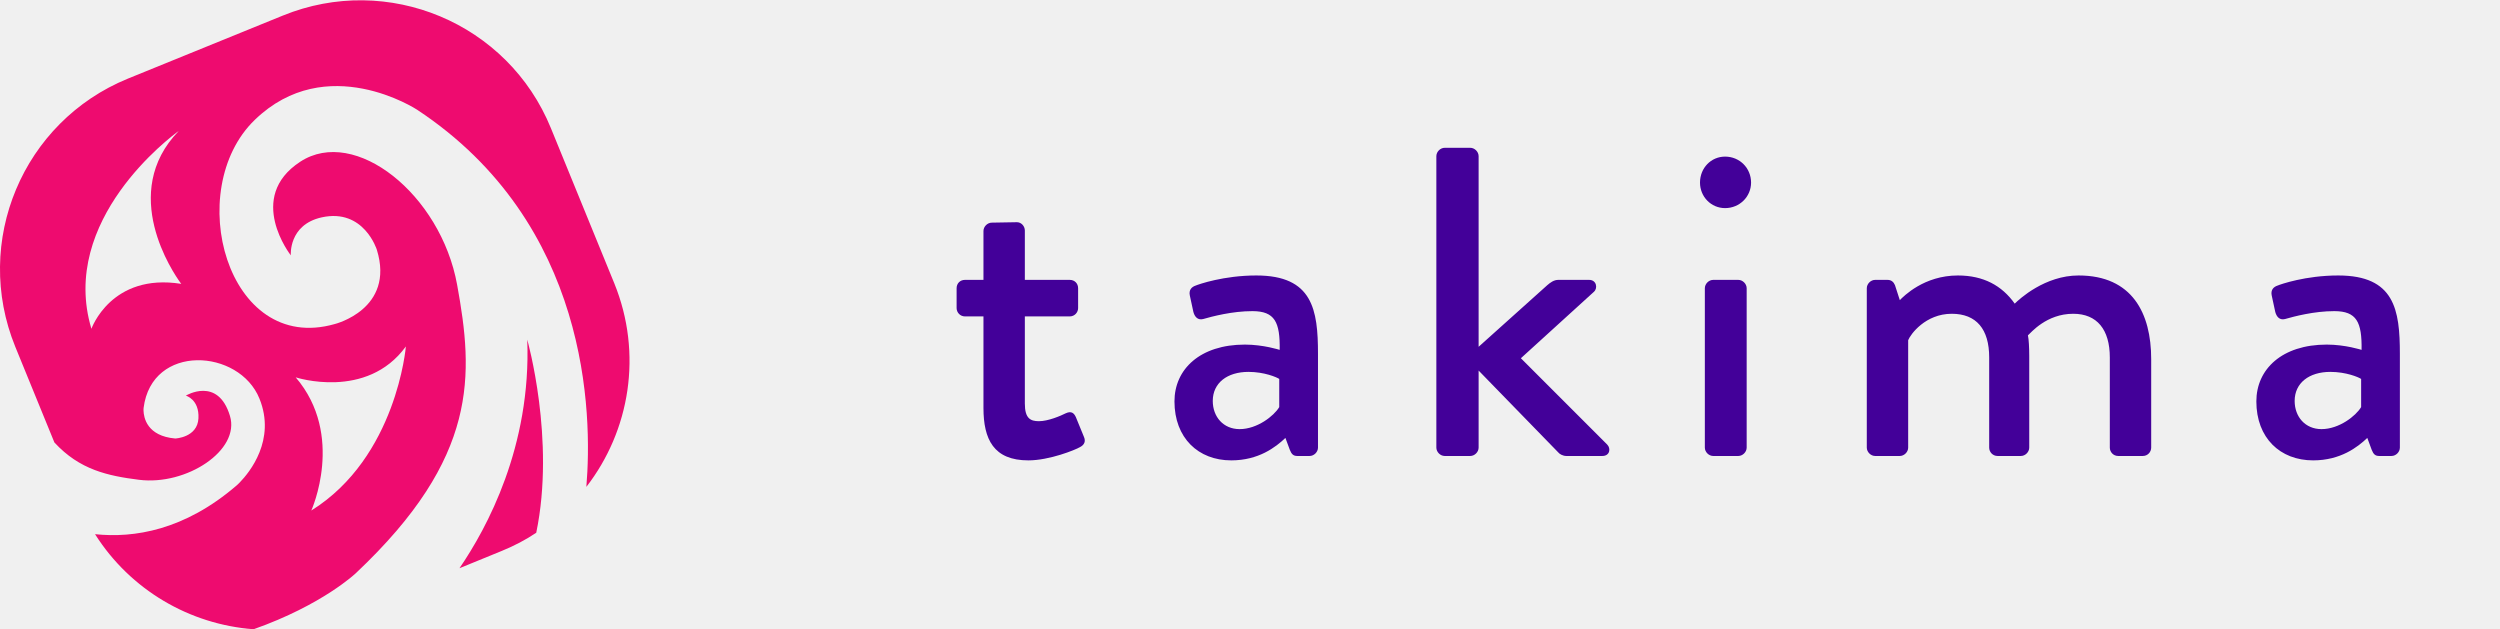
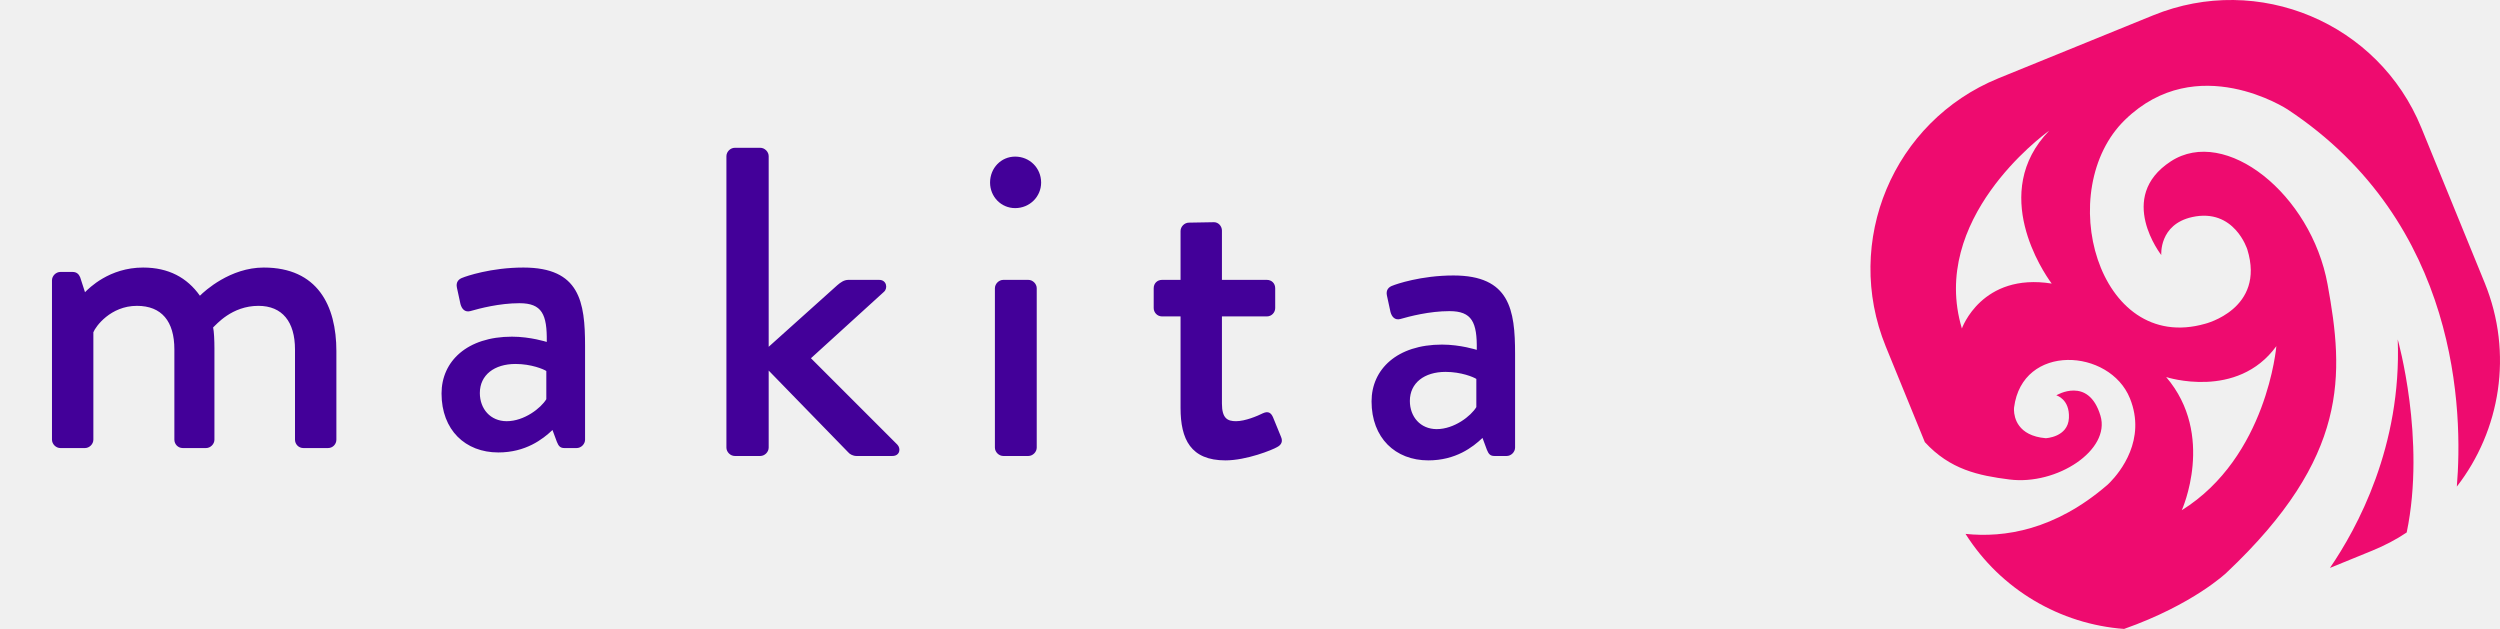
- <svg xmlns="http://www.w3.org/2000/svg" width="159px" height="40px" viewBox="0 0 159 40" version="1.1">
-   <g id="Logo/Takima/Color" stroke="none" stroke-width="1" fill="none" fill-rule="evenodd">
-     <g id="Group" fill="#430099" fill-rule="nonzero">
-       <path d="M65.404,29.28 C66.748,29.28 68.4,28.608 68.68,28.44 C68.96,28.3 69.072,28.076 68.932,27.768 L68.428,26.536 C68.316,26.284 68.148,26.116 67.784,26.284 C67.448,26.452 66.664,26.788 66.076,26.788 C65.544,26.788 65.18,26.62 65.18,25.668 L65.18,20.124 L68.036,20.124 C68.344,20.124 68.568,19.872 68.568,19.592 L68.568,18.332 C68.568,18.024 68.344,17.8 68.036,17.8 L65.18,17.8 L65.18,14.664 C65.18,14.384 64.956,14.132 64.676,14.132 L63.08,14.16 C62.8,14.16 62.548,14.412 62.548,14.692 L62.548,17.8 L61.372,17.8 C61.064,17.8 60.84,18.024 60.84,18.332 L60.84,19.592 C60.84,19.872 61.064,20.124 61.372,20.124 L62.548,20.124 L62.548,25.948 C62.548,27.936 63.192,29.28 65.404,29.28 Z M78.308,29.28 C80.044,29.28 81.136,28.44 81.752,27.852 L82.032,28.608 C82.144,28.888 82.256,29 82.508,29 L83.292,29 C83.572,29 83.824,28.748 83.824,28.468 L83.824,22.504 C83.824,19.704 83.488,17.52 79.904,17.52 C77.832,17.52 76.236,18.08 76.04,18.164 C75.788,18.248 75.592,18.444 75.676,18.808 L75.9,19.844 C75.984,20.152 76.18,20.376 76.516,20.292 C77.104,20.124 78.364,19.788 79.652,19.788 C81.08,19.788 81.416,20.488 81.388,22.252 C81.388,22.252 80.352,21.916 79.176,21.916 C76.32,21.916 74.696,23.484 74.696,25.528 C74.696,27.852 76.208,29.28 78.308,29.28 Z M78.84,27.292 C77.804,27.292 77.132,26.508 77.132,25.5 C77.132,24.352 78.056,23.652 79.4,23.652 C80.408,23.652 81.192,23.988 81.36,24.1 L81.36,25.892 C81.024,26.452 79.96,27.292 78.84,27.292 Z M93.508,29 C93.788,29 94.04,28.748 94.04,28.468 L94.04,23.568 L99.108,28.776 C99.192,28.888 99.416,29 99.612,29 L101.908,29 C102.384,29 102.468,28.524 102.216,28.272 L96.728,22.784 L101.376,18.556 C101.628,18.332 101.544,17.8 101.068,17.8 L99.108,17.8 C98.828,17.8 98.604,17.968 98.408,18.136 L94.04,22.056 L94.04,9.932 C94.04,9.652 93.788,9.4 93.508,9.4 L91.884,9.4 C91.604,9.4 91.352,9.652 91.352,9.932 L91.352,28.468 C91.352,28.748 91.604,29 91.884,29 L93.508,29 Z M109.716,13.236 C110.64,13.236 111.368,12.508 111.368,11.612 C111.368,10.688 110.64,9.96 109.716,9.96 C108.82,9.96 108.12,10.688 108.12,11.612 C108.12,12.508 108.82,13.236 109.716,13.236 Z M110.556,29 C110.836,29 111.088,28.748 111.088,28.468 L111.088,18.332 C111.088,18.052 110.836,17.8 110.556,17.8 L108.96,17.8 C108.68,17.8 108.428,18.052 108.428,18.332 L108.428,28.468 C108.428,28.748 108.68,29 108.96,29 L110.556,29 Z M120.828,29 C121.108,29 121.36,28.748 121.36,28.468 L121.36,21.636 C121.5,21.272 122.452,19.956 124.132,19.956 C125.7,19.956 126.512,20.936 126.512,22.728 L126.512,28.468 C126.512,28.748 126.736,29 127.044,29 L128.528,29 C128.808,29 129.06,28.748 129.06,28.468 L129.06,22.672 C129.06,22.112 129.032,21.58 128.976,21.328 C129.172,21.16 130.152,19.956 131.86,19.956 C133.372,19.956 134.184,20.964 134.184,22.728 L134.184,28.468 C134.184,28.748 134.408,29 134.716,29 L136.284,29 C136.592,29 136.816,28.748 136.816,28.468 L136.816,22.84 C136.816,19.928 135.612,17.52 132.196,17.52 C130.068,17.52 128.444,19.004 128.136,19.312 C127.324,18.164 126.148,17.52 124.524,17.52 C122.368,17.52 121.08,18.836 120.828,19.088 L120.52,18.136 C120.436,17.94 120.296,17.8 120.044,17.8 L119.26,17.8 C118.98,17.8 118.728,18.052 118.728,18.332 L118.728,28.468 C118.728,28.748 118.98,29 119.26,29 L120.828,29 Z M147.116,29.28 C148.852,29.28 149.944,28.44 150.56,27.852 L150.84,28.608 C150.952,28.888 151.064,29 151.316,29 L152.1,29 C152.38,29 152.632,28.748 152.632,28.468 L152.632,22.504 C152.632,19.704 152.296,17.52 148.712,17.52 C146.64,17.52 145.044,18.08 144.848,18.164 C144.596,18.248 144.4,18.444 144.484,18.808 L144.708,19.844 C144.792,20.152 144.988,20.376 145.324,20.292 C145.912,20.124 147.172,19.788 148.46,19.788 C149.888,19.788 150.224,20.488 150.196,22.252 C150.196,22.252 149.16,21.916 147.984,21.916 C145.128,21.916 143.504,23.484 143.504,25.528 C143.504,27.852 145.016,29.28 147.116,29.28 Z M147.648,27.292 C146.612,27.292 145.94,26.508 145.94,25.5 C145.94,24.352 146.864,23.652 148.208,23.652 C149.216,23.652 150,23.988 150.168,24.1 L150.168,25.892 C149.832,26.452 148.768,27.292 147.648,27.292 Z" id="takima" />
-     </g>
-     <path d="M17.985,0.992 C24.671,-1.735 32.31,1.463 35.037,8.15 L35.037,8.15 L39.067,18.014 C40.891,22.495 40.059,27.397 37.292,30.966 C37.683,26.305 37.483,14.215 26.526,6.977 C26.526,6.977 20.772,3.197 16.2,7.628 C11.619,12.059 14.426,22.565 21.283,20.611 C21.283,20.611 25.132,19.668 23.969,15.889 C23.969,15.889 23.147,13.232 20.461,13.824 C18.335,14.295 18.496,16.24 18.496,16.24 C18.496,16.24 15.609,12.561 19.097,10.285 C22.576,8.009 28.03,12.37 29.072,18.104 C30.115,23.829 30.466,29.072 22.636,36.45 C22.636,36.45 20.531,38.465 16.13,40.019 C12.07,39.718 8.291,37.523 6.045,33.974 C8.511,34.234 11.729,33.733 15.047,30.876 C15.047,30.876 15.088,30.841 15.157,30.774 L15.253,30.678 C15.865,30.048 17.565,27.979 16.501,25.352 C15.218,22.174 9.654,21.824 9.133,25.944 C9.133,25.944 9.129,25.973 9.128,26.024 L9.128,26.117 C9.142,26.564 9.353,27.735 11.148,27.889 C11.148,27.889 12.561,27.828 12.621,26.605 C12.681,25.392 11.819,25.162 11.819,25.162 C11.819,25.162 13.864,23.919 14.626,26.455 C15.288,28.64 11.859,30.896 8.842,30.515 C6.867,30.265 5.063,29.884 3.459,28.139 L3.459,28.139 L0.972,22.054 C-1.754,15.368 1.444,7.739 8.13,5.002 L8.13,5.002 Z M33.533,21.603 C33.533,21.603 35.338,27.949 34.105,33.883 C33.433,34.335 32.701,34.716 31.919,35.036 L31.919,35.036 L29.222,36.139 C30.957,33.603 33.794,28.4 33.533,21.603 Z M25.814,22.034 C23.318,25.473 18.807,23.999 18.807,23.999 C21.964,27.688 19.799,32.47 19.799,32.47 C25.233,29.082 25.814,22.034 25.814,22.034 Z M11.368,8.33 L11.348,8.345 C10.917,8.656 3.733,13.977 5.814,20.911 C5.814,20.911 7.068,17.342 11.529,18.054 C11.529,18.054 11.524,18.049 11.516,18.038 L11.48,17.989 C11.022,17.359 7.538,12.273 11.368,8.33 L11.368,8.33 Z" id="Combined-Shape" fill="#EE0B6F" fill-rule="nonzero" />
+ <svg xmlns="http://www.w3.org/2000/svg" width="159" height="40" viewBox="0 0 159 40" fill="none">
+   <g clip-path="url(#clip0_1_7)">
+     <path d="M77.939 29.28C79.283 29.28 80.935 28.608 81.215 28.44C81.495 28.3 81.607 28.076 81.467 27.768L80.963 26.536C80.851 26.284 80.683 26.116 80.319 26.284C79.983 26.452 79.199 26.788 78.611 26.788C78.079 26.788 77.715 26.62 77.715 25.668V20.124H80.571C80.879 20.124 81.103 19.872 81.103 19.592V18.332C81.103 18.024 80.879 17.8 80.571 17.8H77.715V14.664C77.715 14.384 77.491 14.132 77.211 14.132L75.615 14.16C75.335 14.16 75.083 14.412 75.083 14.692V17.8H73.907C73.599 17.8 73.375 18.024 73.375 18.332V19.592C73.375 19.872 73.599 20.124 73.907 20.124H75.083V25.948C75.083 27.936 75.727 29.28 77.939 29.28ZM90.843 29.28C92.579 29.28 93.671 28.44 94.287 27.852L94.567 28.608C94.679 28.888 94.791 29 95.043 29H95.827C96.107 29 96.359 28.748 96.359 28.468V22.504C96.359 19.704 96.023 17.52 92.439 17.52C90.367 17.52 88.771 18.08 88.575 18.164C88.323 18.248 88.127 18.444 88.211 18.808L88.435 19.844C88.519 20.152 88.715 20.376 89.051 20.292C89.639 20.124 90.899 19.788 92.187 19.788C93.615 19.788 93.951 20.488 93.923 22.252C93.923 22.252 92.887 21.916 91.711 21.916C88.855 21.916 87.231 23.484 87.231 25.528C87.231 27.852 88.743 29.28 90.843 29.28ZM91.375 27.292C90.339 27.292 89.667 26.508 89.667 25.5C89.667 24.352 90.591 23.652 91.935 23.652C92.943 23.652 93.727 23.988 93.895 24.1V25.892C93.559 26.452 92.495 27.292 91.375 27.292ZM48.356 29C48.636 29 48.888 28.748 48.888 28.468V23.568L53.956 28.776C54.04 28.888 54.264 29 54.46 29H56.756C57.232 29 57.316 28.524 57.064 28.272L51.576 22.784L56.224 18.556C56.476 18.332 56.392 17.8 55.916 17.8H53.956C53.676 17.8 53.452 17.968 53.256 18.136L48.888 22.056V9.932C48.888 9.652 48.636 9.4 48.356 9.4H46.732C46.452 9.4 46.2 9.652 46.2 9.932V28.468C46.2 28.748 46.452 29 46.732 29H48.356ZM64.564 13.236C65.488 13.236 66.216 12.508 66.216 11.612C66.216 10.688 65.488 9.96 64.564 9.96C63.668 9.96 62.968 10.688 62.968 11.612C62.968 12.508 63.668 13.236 64.564 13.236ZM65.404 29C65.684 29 65.936 28.748 65.936 28.468V18.332C65.936 18.052 65.684 17.8 65.404 17.8H63.808C63.528 17.8 63.276 18.052 63.276 18.332V28.468C63.276 28.748 63.528 29 63.808 29H65.404ZM5.406 28.496C5.686 28.496 5.938 28.244 5.938 27.964V21.132C6.078 20.768 7.03 19.452 8.71 19.452C10.278 19.452 11.09 20.432 11.09 22.224V27.964C11.09 28.244 11.314 28.496 11.622 28.496H13.106C13.386 28.496 13.638 28.244 13.638 27.964V22.168C13.638 21.608 13.61 21.076 13.554 20.824C13.75 20.656 14.73 19.452 16.438 19.452C17.95 19.452 18.762 20.46 18.762 22.224V27.964C18.762 28.244 18.986 28.496 19.294 28.496H20.862C21.17 28.496 21.394 28.244 21.394 27.964V22.336C21.394 19.424 20.19 17.016 16.774 17.016C14.646 17.016 13.022 18.5 12.714 18.808C11.902 17.66 10.726 17.016 9.102 17.016C6.946 17.016 5.658 18.332 5.406 18.584L5.098 17.632C5.014 17.436 4.874 17.296 4.622 17.296H3.838C3.558 17.296 3.306 17.548 3.306 17.828V27.964C3.306 28.244 3.558 28.496 3.838 28.496H5.406ZM31.694 28.776C33.43 28.776 34.522 27.936 35.138 27.348L35.418 28.104C35.53 28.384 35.642 28.496 35.894 28.496H36.678C36.958 28.496 37.21 28.244 37.21 27.964V22C37.21 19.2 36.874 17.016 33.29 17.016C31.218 17.016 29.622 17.576 29.426 17.66C29.174 17.744 28.978 17.94 29.062 18.304L29.286 19.34C29.37 19.648 29.566 19.872 29.902 19.788C30.49 19.62 31.75 19.284 33.038 19.284C34.466 19.284 34.802 19.984 34.774 21.748C34.774 21.748 33.738 21.412 32.562 21.412C29.706 21.412 28.082 22.98 28.082 25.024C28.082 27.348 29.594 28.776 31.694 28.776ZM32.226 26.788C31.19 26.788 30.518 26.004 30.518 24.996C30.518 23.848 31.442 23.148 32.786 23.148C33.794 23.148 34.578 23.484 34.746 23.596V25.388C34.41 25.948 33.346 26.788 32.226 26.788Z" fill="#430099" />
+     <path d="M136.946 0.973C143.633 -1.754 151.272 1.444 153.999 8.131L158.029 17.995C159.853 22.477 159.021 27.379 156.254 30.948C156.645 26.286 156.445 14.196 145.488 6.958C145.488 6.958 139.733 3.179 135.162 7.61C130.581 12.041 133.388 22.547 140.245 20.592C140.245 20.592 144.094 19.649 142.931 15.87C142.931 15.87 142.109 13.214 139.423 13.805C137.297 14.276 137.458 16.221 137.458 16.221C137.458 16.221 134.571 12.542 138.059 10.266C141.538 7.991 146.991 12.351 148.034 18.086C149.077 23.81 149.427 29.053 141.598 36.431C141.598 36.431 139.493 38.446 135.092 40C131.032 39.699 127.252 37.504 125.007 33.955C127.473 34.216 130.691 33.714 134.009 30.857C134.009 30.857 134.05 30.822 134.119 30.755L134.215 30.659C134.826 30.029 136.527 27.961 135.463 25.334C134.18 22.156 128.616 21.805 128.094 25.925C128.094 25.925 128.091 25.954 128.09 26.006L128.09 26.098C128.104 26.546 128.315 27.716 130.109 27.87C130.109 27.87 131.523 27.81 131.583 26.587C131.643 25.374 130.781 25.143 130.781 25.143C130.781 25.143 132.826 23.9 133.588 26.436C134.25 28.622 130.821 30.877 127.804 30.496C125.829 30.246 124.024 29.865 122.42 28.12L119.934 22.035C117.207 15.349 120.405 7.72 127.092 4.983L136.946 0.973ZM152.495 21.584C152.495 21.584 154.299 27.93 153.066 33.865C152.395 34.316 151.663 34.697 150.881 35.018L148.184 36.12C149.919 33.584 152.756 28.381 152.495 21.584ZM144.776 22.015C142.28 25.454 137.768 23.98 137.768 23.98C140.926 27.669 138.761 32.451 138.761 32.451C144.194 29.063 144.776 22.015 144.776 22.015ZM130.33 8.311L130.31 8.326C129.879 8.637 122.695 13.958 124.776 20.893C124.776 20.893 126.029 17.324 130.49 18.035C130.49 18.035 130.486 18.03 130.478 18.019L130.442 17.971C129.984 17.341 126.5 12.255 130.33 8.311Z" fill="#EE0B6F" />
  </g>
+   <defs>
+     <clipPath id="clip0_1_7">
+       <rect width="159" height="40" fill="white" />
+     </clipPath>
+   </defs>
</svg>
